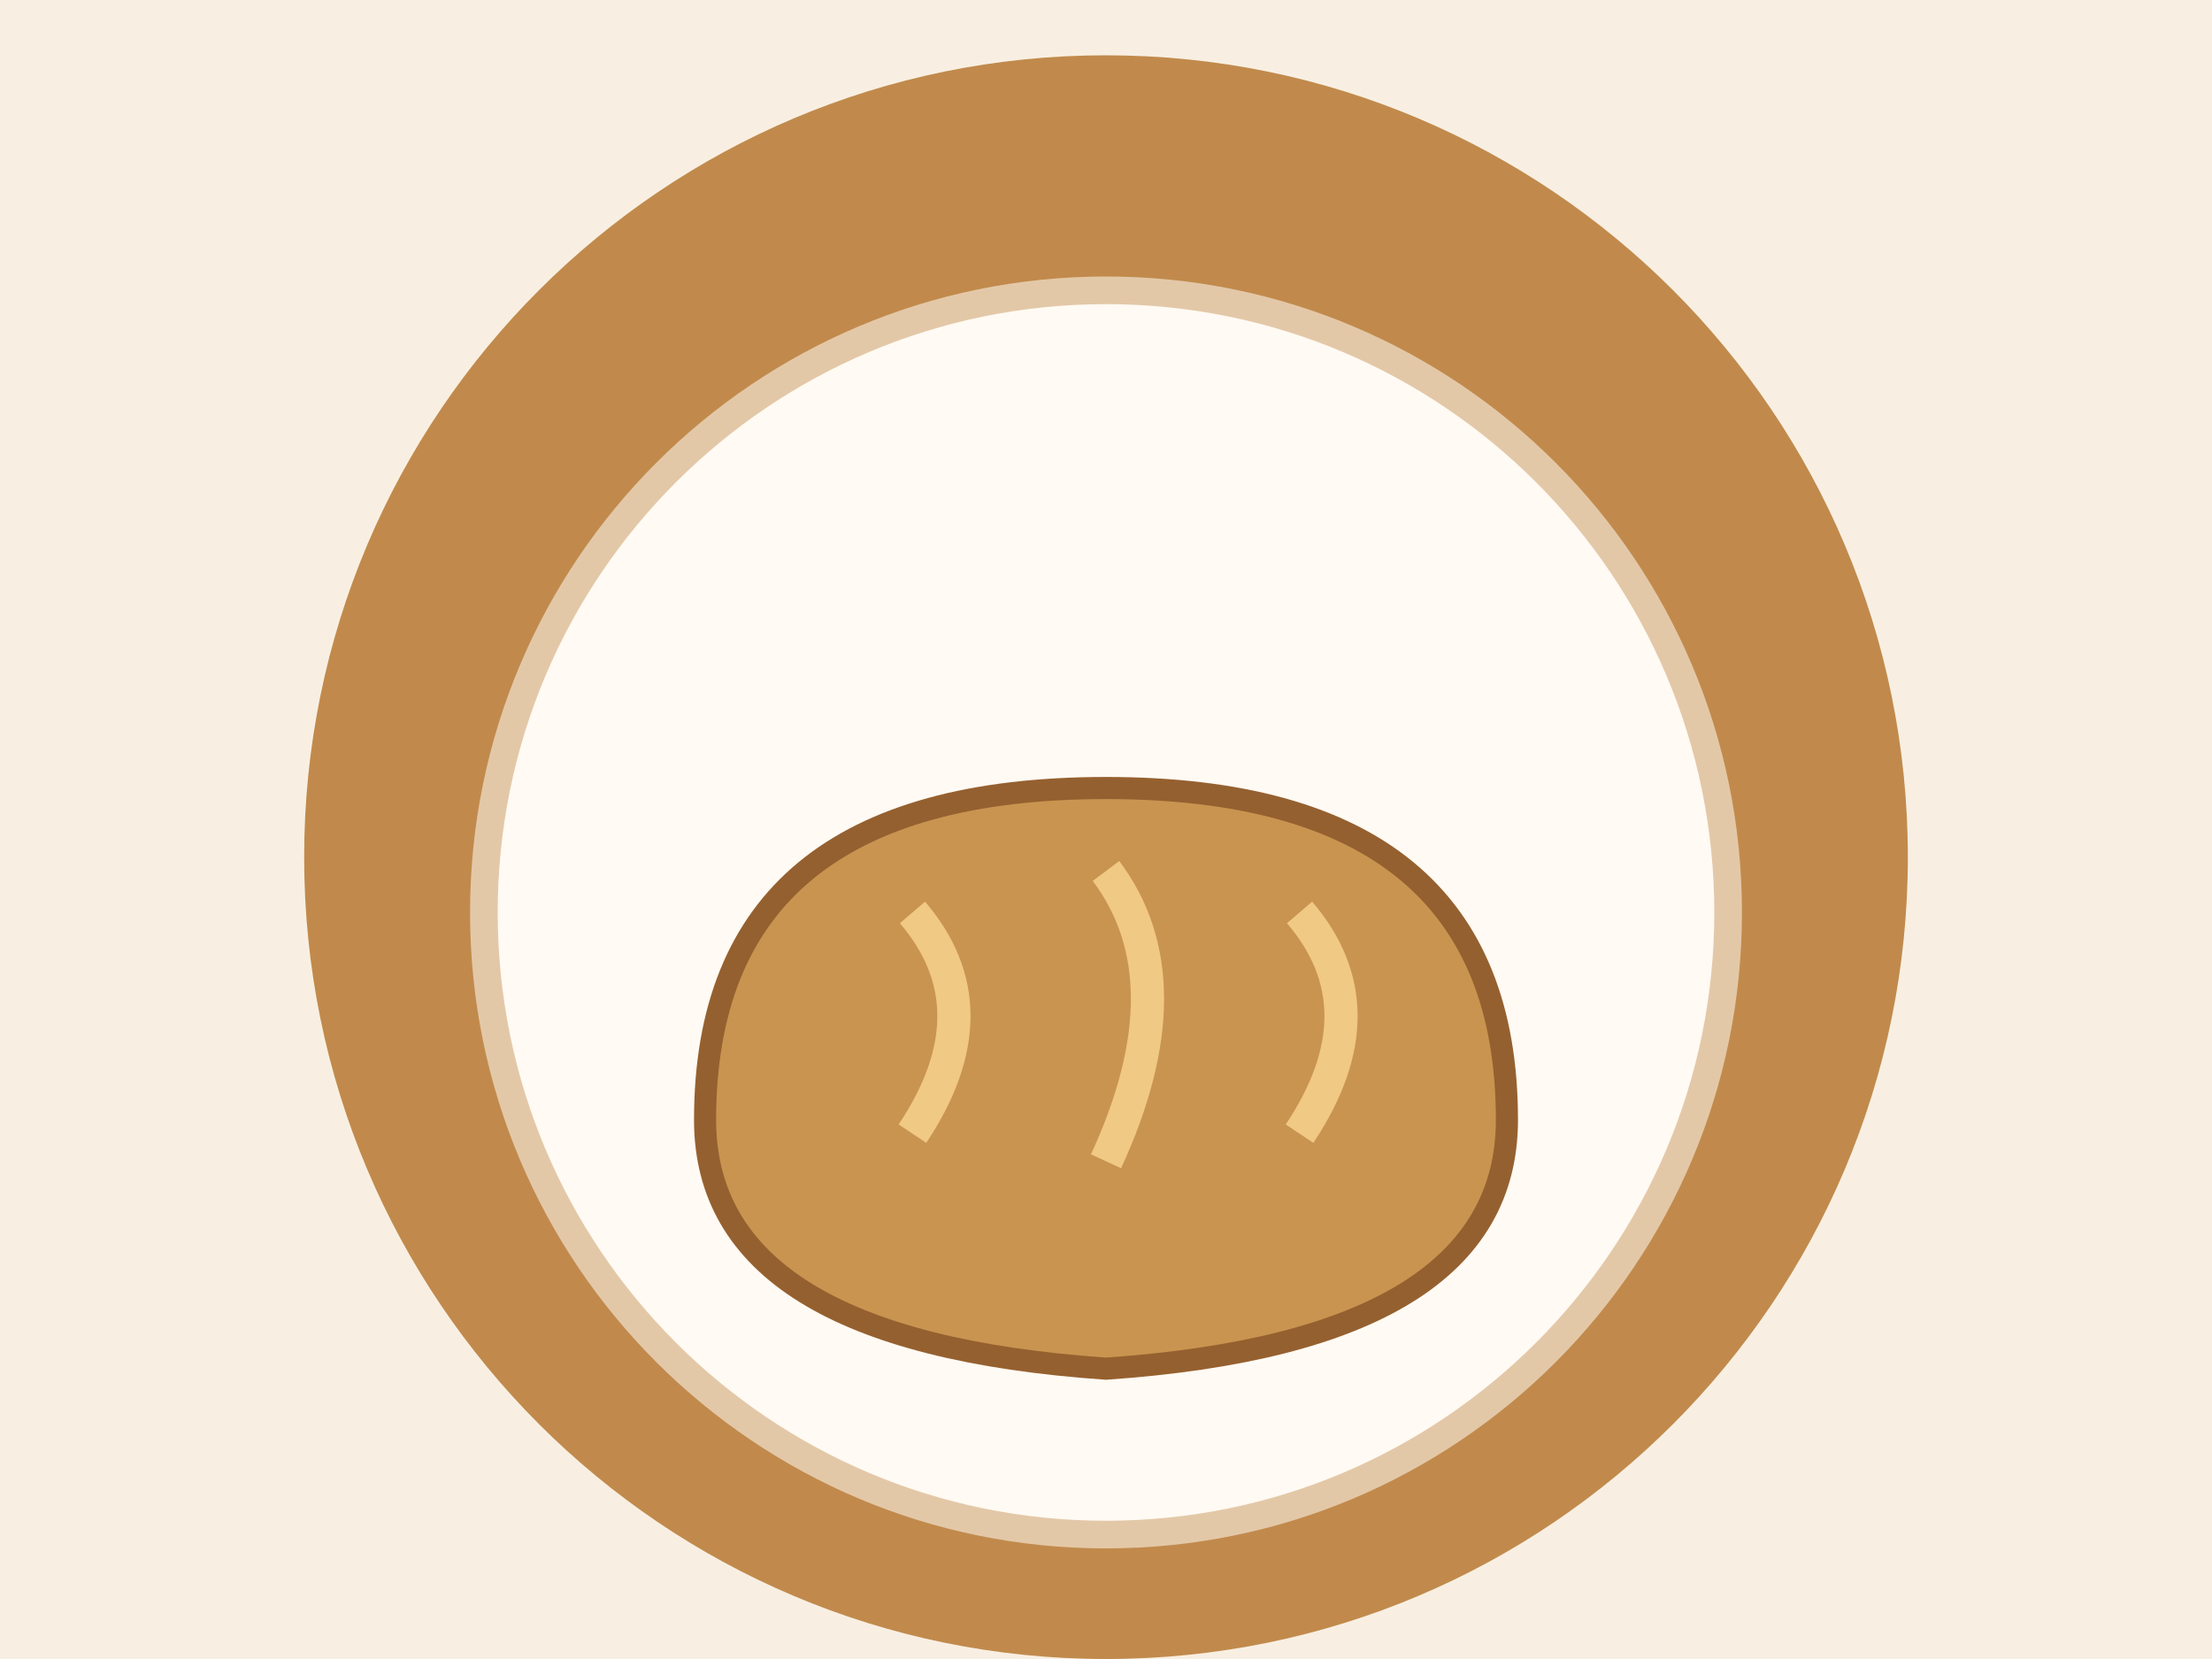
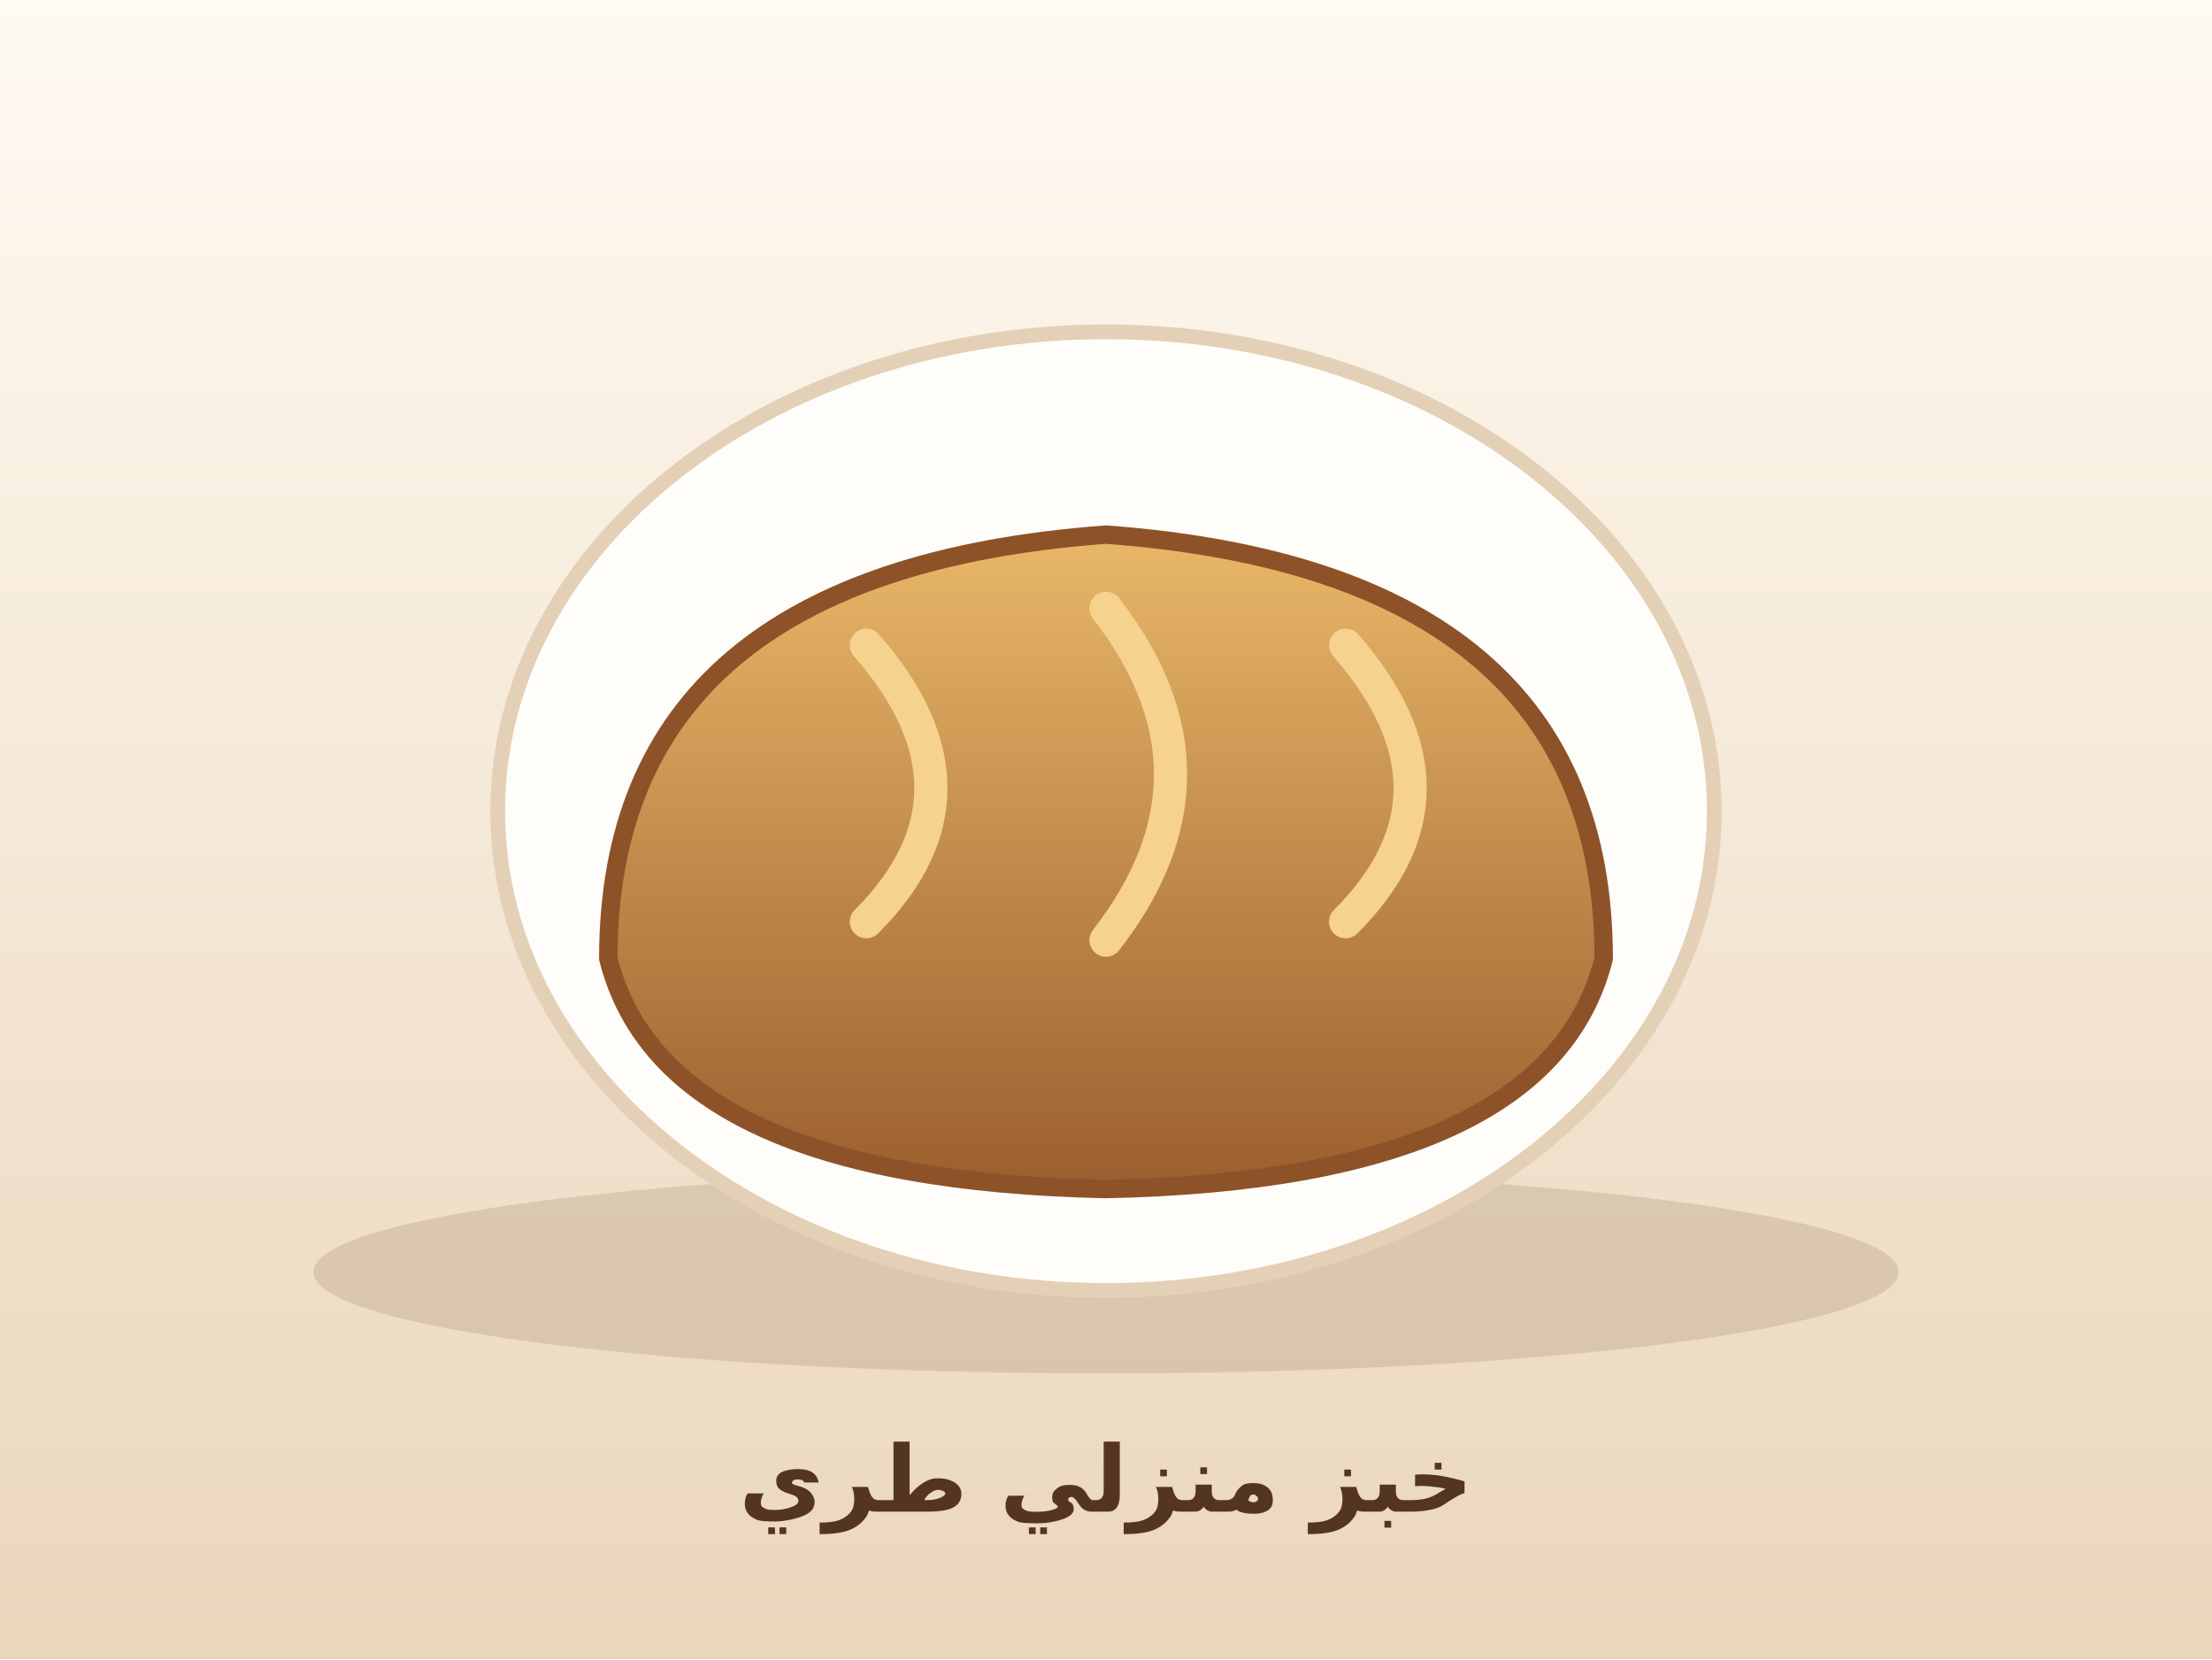
- <svg xmlns="http://www.w3.org/2000/svg" width="800" height="600">
-   <rect width="800" height="600" fill="#f8efe2" />
-   <circle cx="400" cy="310" r="290" fill="#c18a4c" />
-   <circle cx="400" cy="330" r="225" fill="#fffaf3" stroke="#e3c8a8" stroke-width="10" />
-   <path d="M255 405 Q255 285 400 285 Q545 285 545 405 Q545 485 400 495 Q255 485 255 405Z" fill="#c99450" stroke="#95602f" stroke-width="8" />
-   <g stroke="#f0c984" stroke-width="12" fill="none">
-     <path d="M330 330 Q360 365 330 410" />
-     <path d="M400 315 Q430 355 400 420" />
-     <path d="M470 330 Q500 365 470 410" />
+ <svg xmlns="http://www.w3.org/2000/svg" viewBox="0 0 1200 900">
+   <defs>
+     <linearGradient id="b" x2="0" y2="1">
+       <stop stop-color="#fffaf2" />
+       <stop offset="1" stop-color="#ead6bb" />
+     </linearGradient>
+     <linearGradient id="p" x2="0" y2="1">
+       <stop stop-color="#e8b768" />
+       <stop offset="1" stop-color="#9b5f2f" />
+     </linearGradient>
+   </defs>
+   <rect width="1200" height="900" fill="url(#b)" />
+   <ellipse cx="600" cy="690" rx="430" ry="55" fill="#6b432d" opacity=".16" />
+   <ellipse cx="600" cy="440" rx="330" ry="260" fill="#fffdf9" stroke="#e4d0b7" stroke-width="8" />
+   <path d="M330 520q0-210 270-230q270 20 270 230q-30 120-270 125Q360 640 330 520z" fill="url(#p)" stroke="#8e5229" stroke-width="10" />
+   <g fill="none" stroke="#f5d28d" stroke-width="18" stroke-linecap="round">
+     <path d="M470 350q70 80 0 150" />
+     <path d="M600 330q70 90 0 180" />
+     <path d="M730 350q70 80 0 150" />
  </g>
+   <text x="600" y="820" text-anchor="middle" font-family="Arial,sans-serif" font-size="50" font-weight="700" fill="#543522">خبز منزلي طري</text>
</svg>
